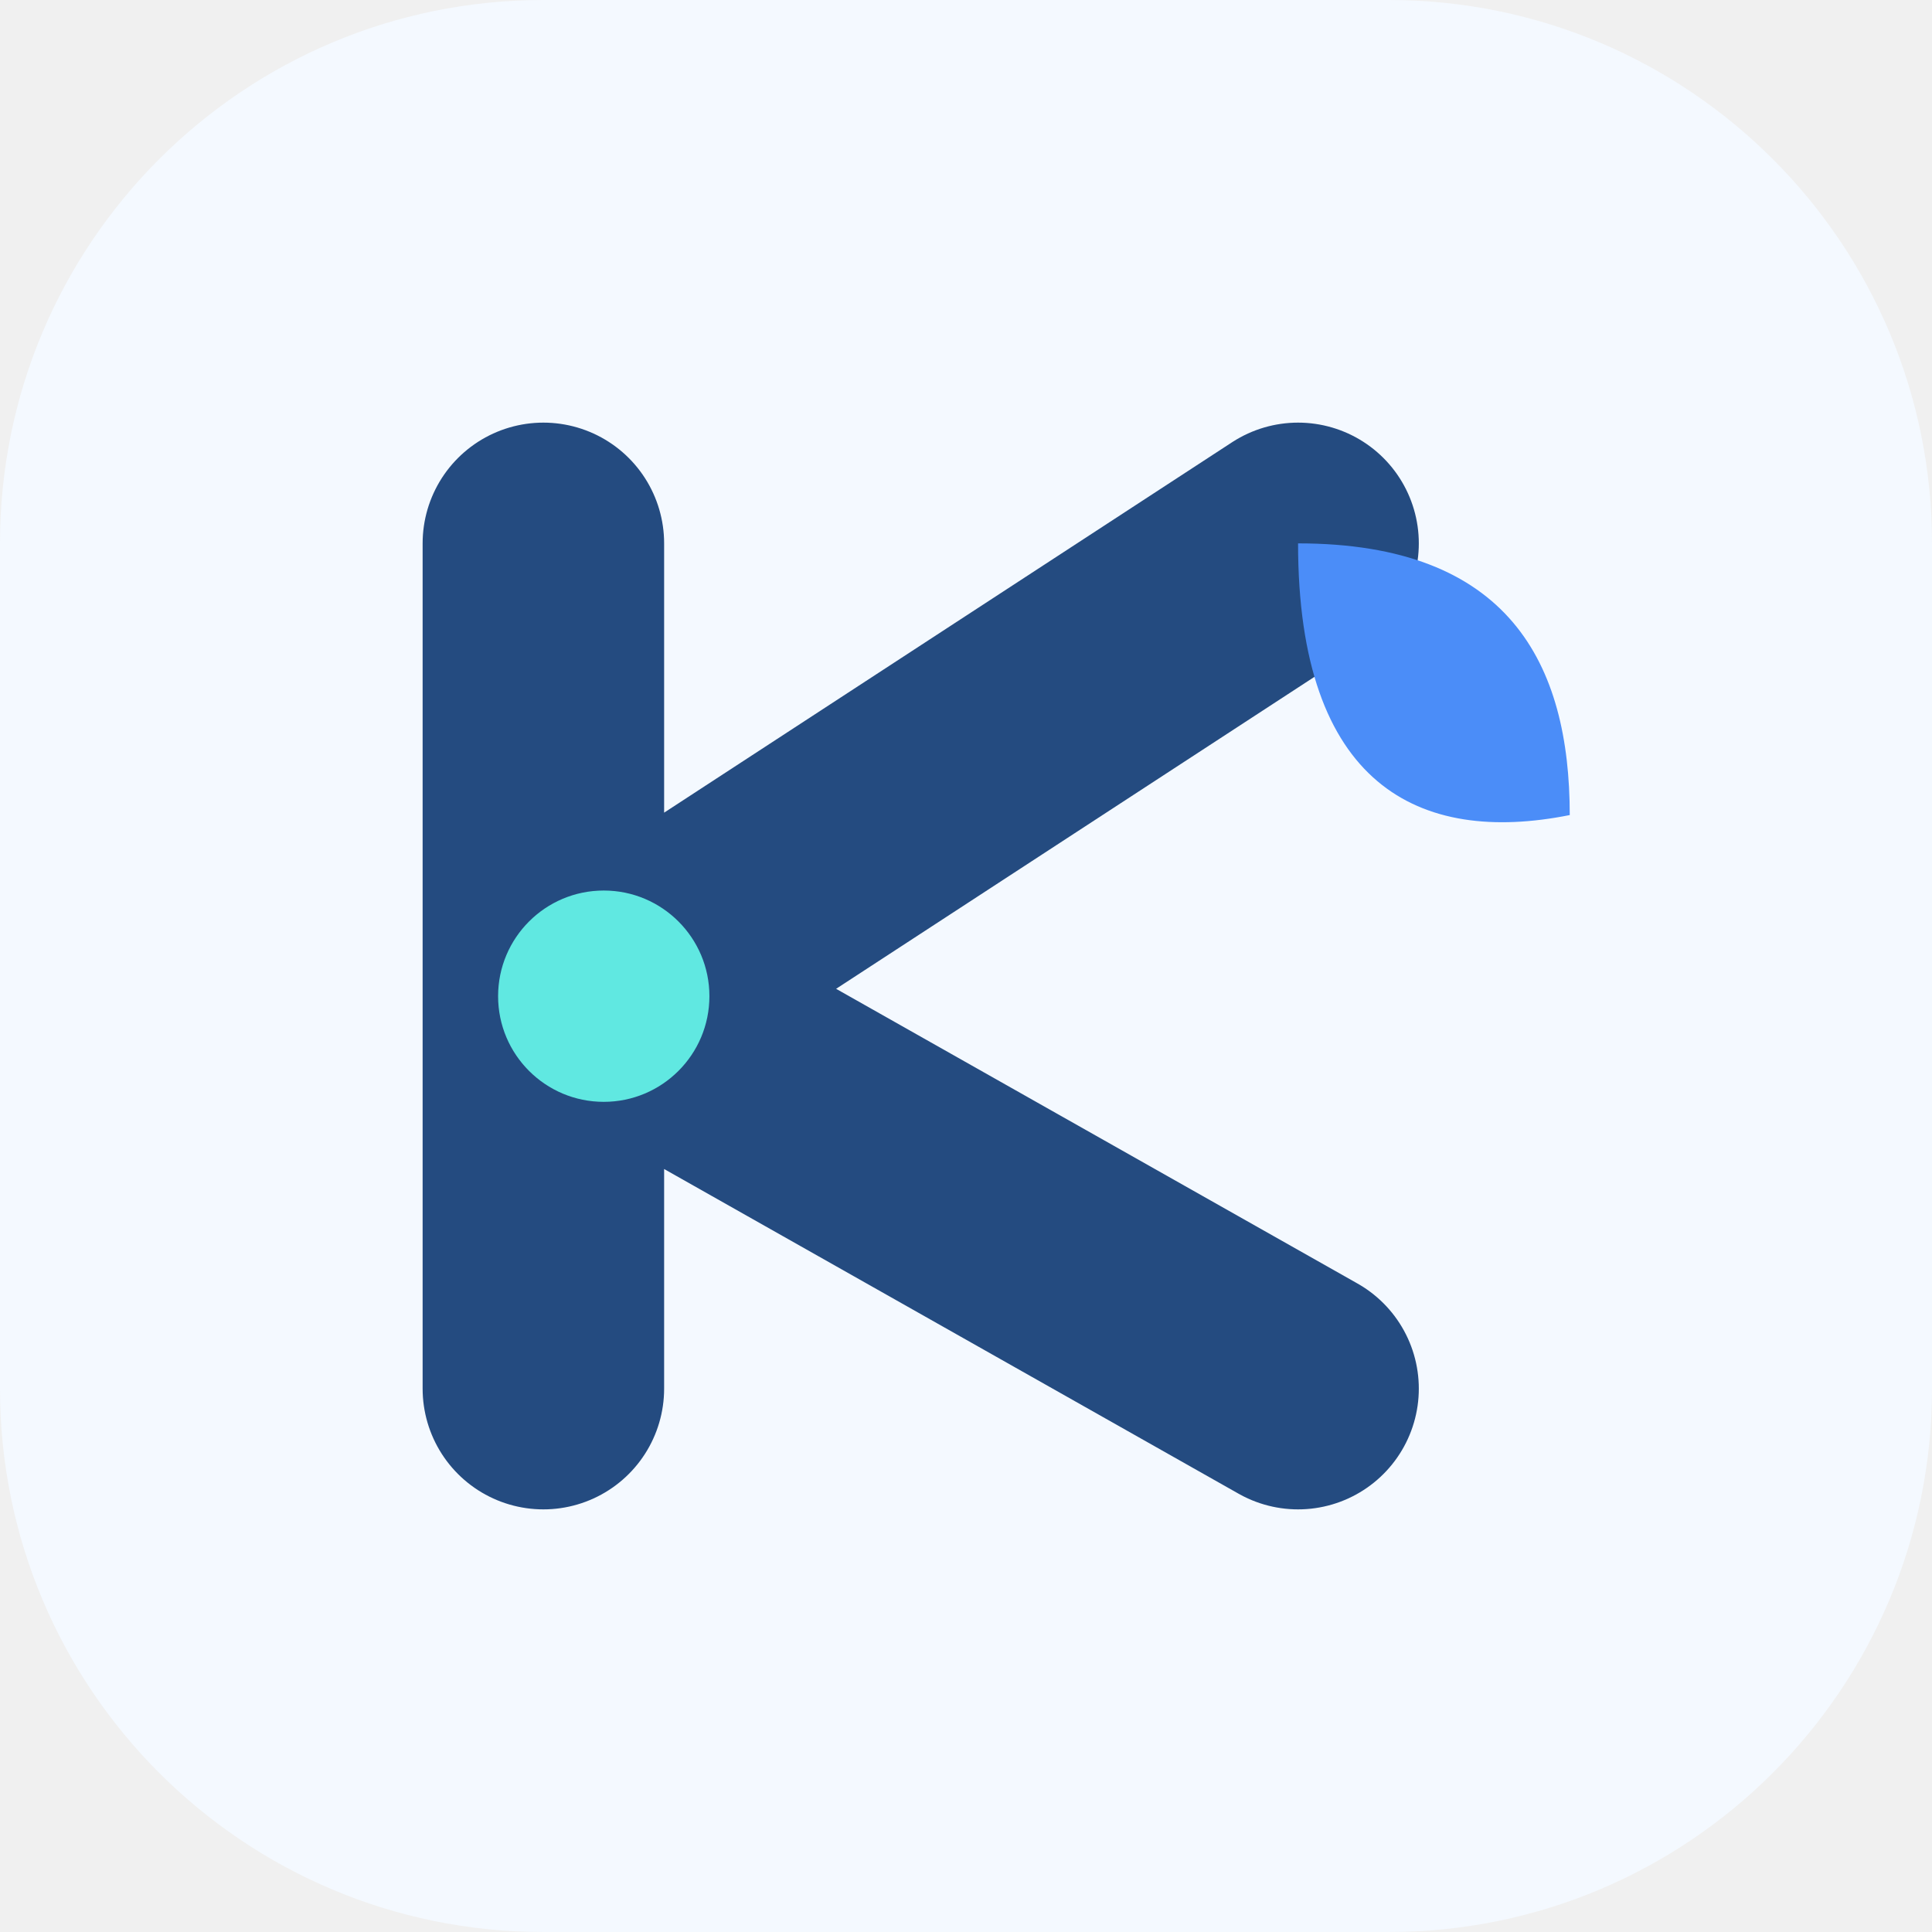
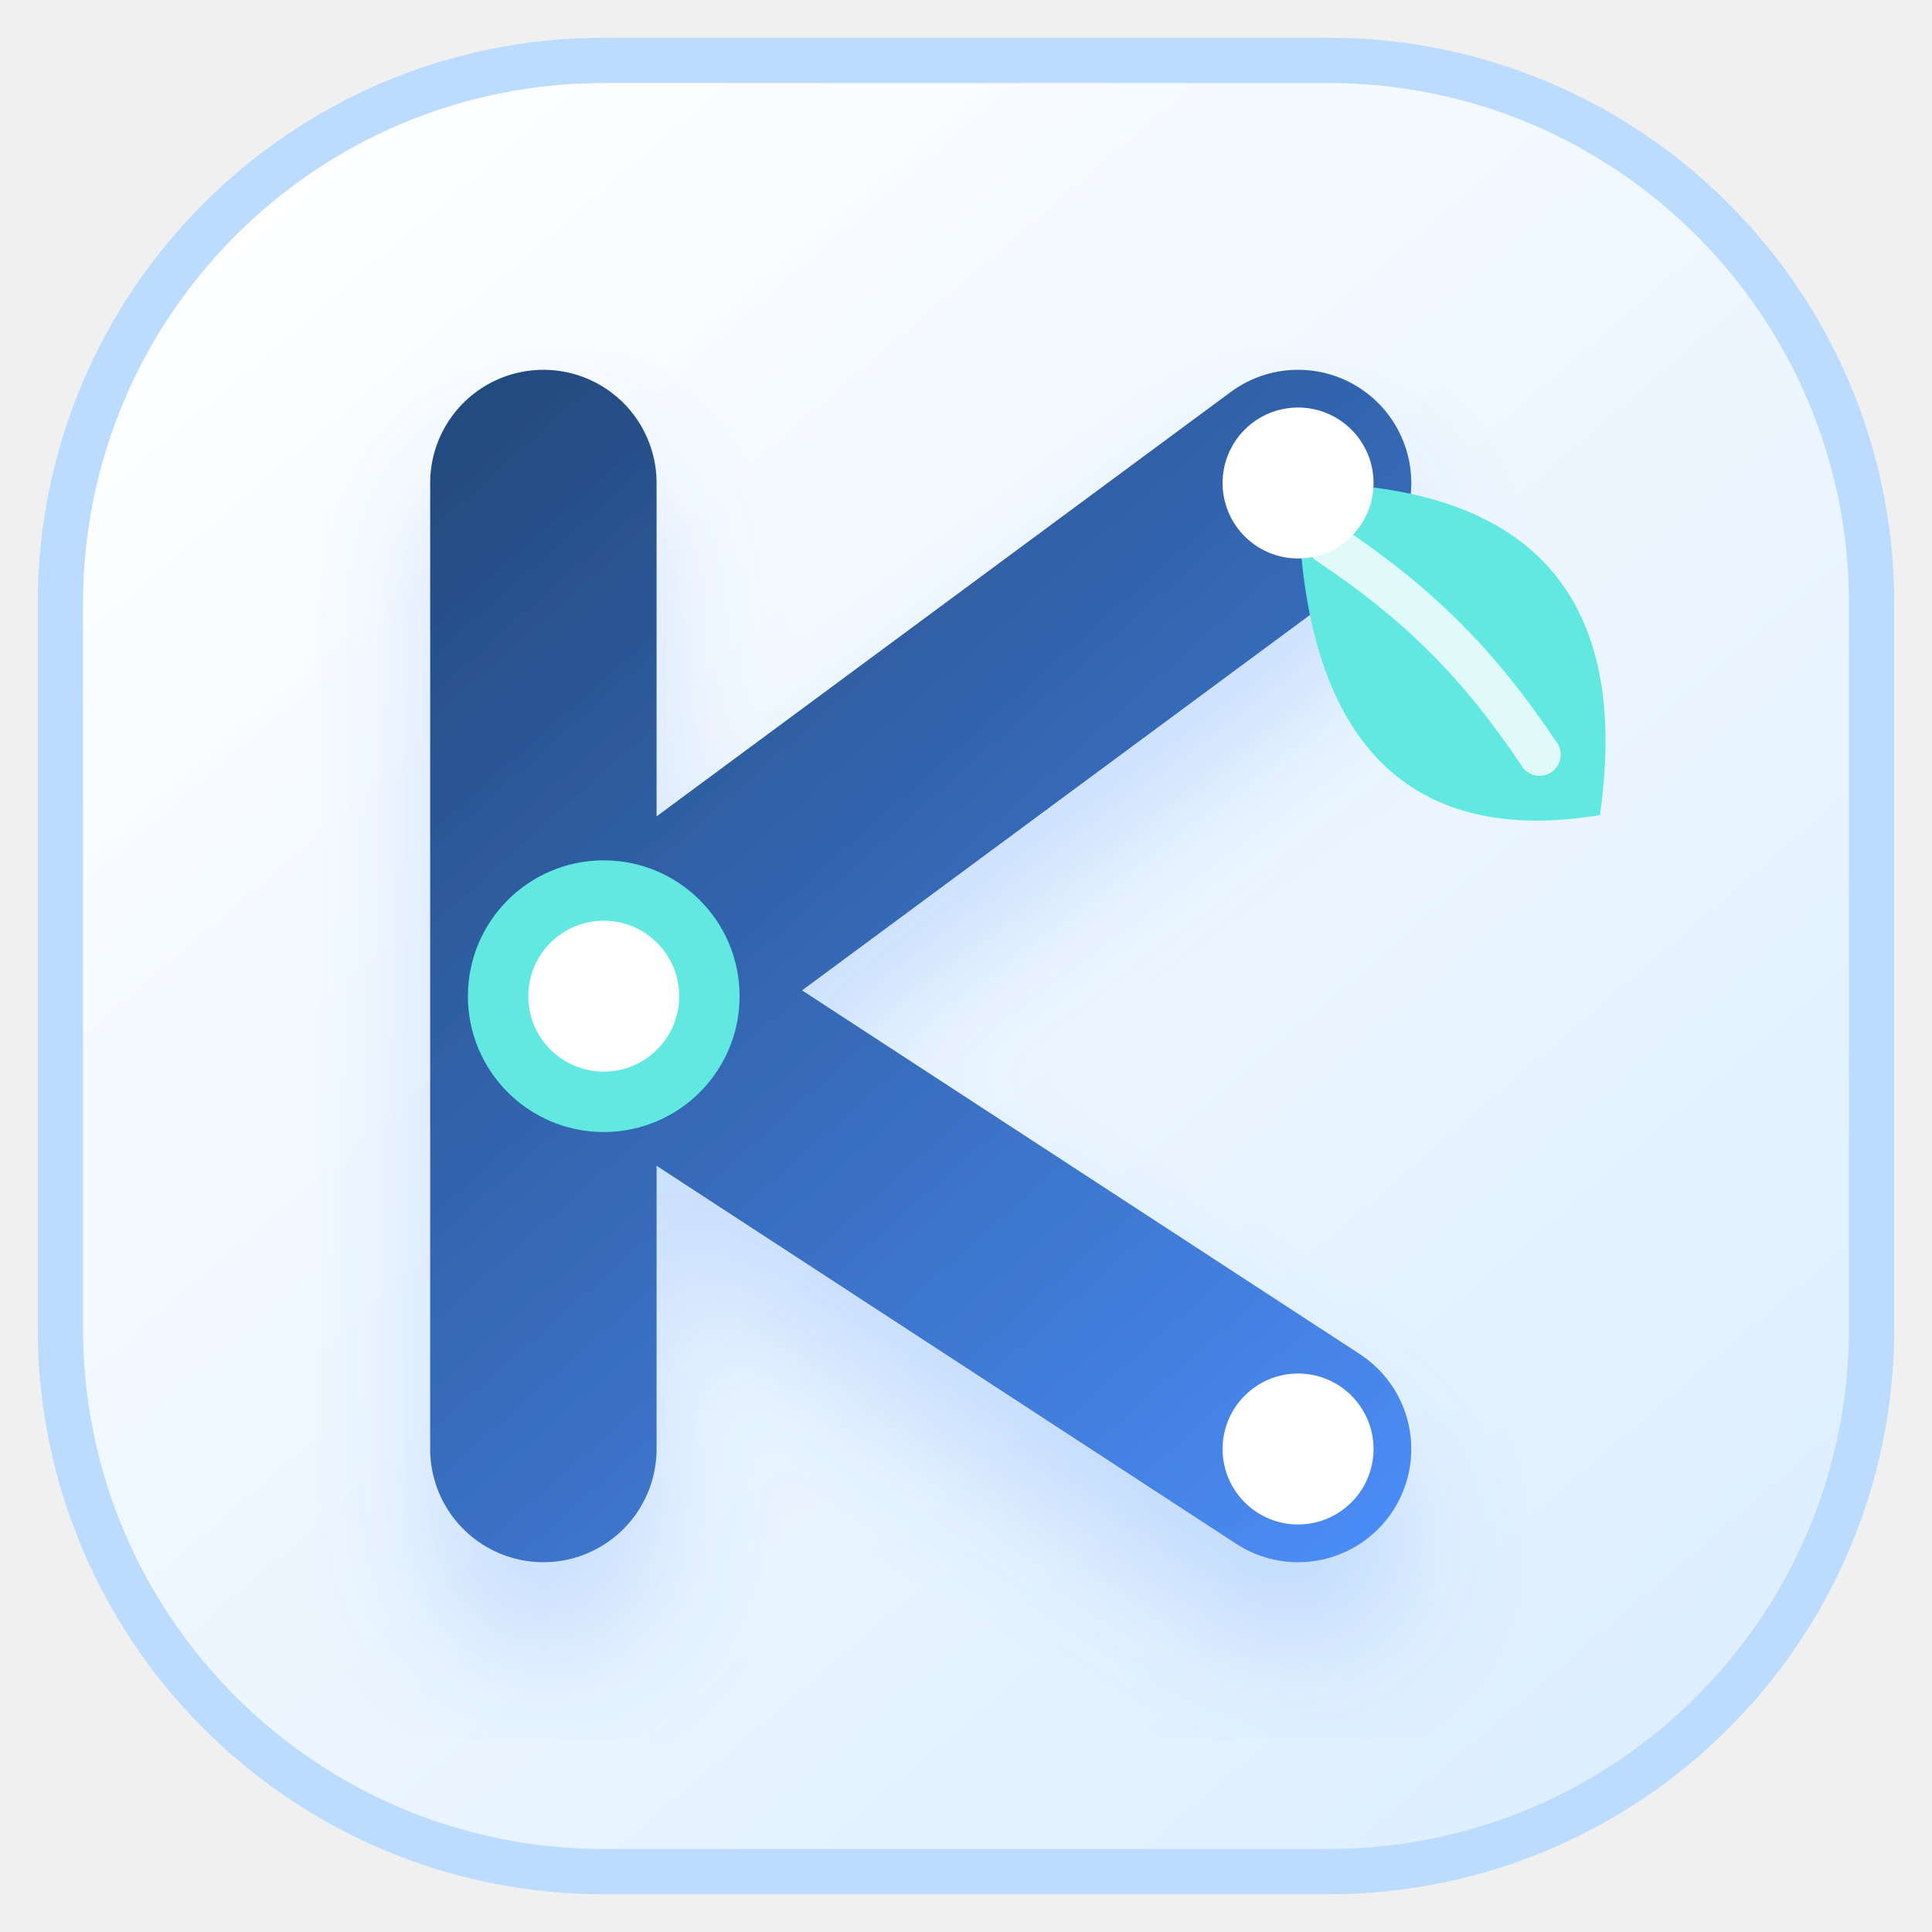
- <svg xmlns="http://www.w3.org/2000/svg" viewBox="0 0 64 64">
-   <rect width="64" height="64" rx="18" fill="#f4f9ff" />
-   <path d="M18 46V18M20 33 43 18M20 33l23 13" fill="none" stroke="#244b80" stroke-width="8" stroke-linecap="round" stroke-linejoin="round" />
-   <path d="M43 18c7 0 9 4 9 9-5 1-9-1-9-9Z" fill="#4b8df8" />
-   <circle cx="20" cy="33" r="3.5" fill="#60e8e1" />
+ <svg xmlns="http://www.w3.org/2000/svg" viewBox="0 0 64 64" role="img" aria-label="KIRA VA">
+   <defs>
+     <linearGradient id="bg" x1="8" y1="4" x2="56" y2="60" gradientUnits="userSpaceOnUse">
+       <stop stop-color="#ffffff" />
+       <stop offset="1" stop-color="#dceeff" />
+     </linearGradient>
+     <linearGradient id="k" x1="16" y1="14" x2="48" y2="50" gradientUnits="userSpaceOnUse">
+       <stop stop-color="#244b80" />
+       <stop offset="1" stop-color="#4b8df8" />
+     </linearGradient>
+     <filter id="soft" x="-30%" y="-30%" width="160%" height="160%">
+       <feDropShadow dx="0" dy="3" stdDeviation="2" flood-color="#4b8df8" flood-opacity=".22" />
+     </filter>
+   </defs>
+   <rect x="2" y="2" width="60" height="60" rx="18" fill="url(#bg)" stroke="#bcdcff" stroke-width="1.5" />
+   <path d="M18 48V16M20 33 43 16M20 33l23 15" fill="none" stroke="url(#k)" stroke-width="7.5" stroke-linecap="round" stroke-linejoin="round" filter="url(#soft)" />
+   <path d="M43 16c8 0 11 4 10 11-6 1-10-2-10-11Z" fill="#60e8e1" />
+   <path d="M44 18c3 2 5 4 7 7" fill="none" stroke="#ffffff" stroke-width="1.4" stroke-linecap="round" opacity=".8" />
+   <circle cx="20" cy="33" r="3.5" fill="#ffffff" stroke="#60e8e1" stroke-width="2" />
+   <circle cx="43" cy="16" r="2.5" fill="#ffffff" />
+   <circle cx="43" cy="48" r="2.5" fill="#ffffff" />
</svg>
